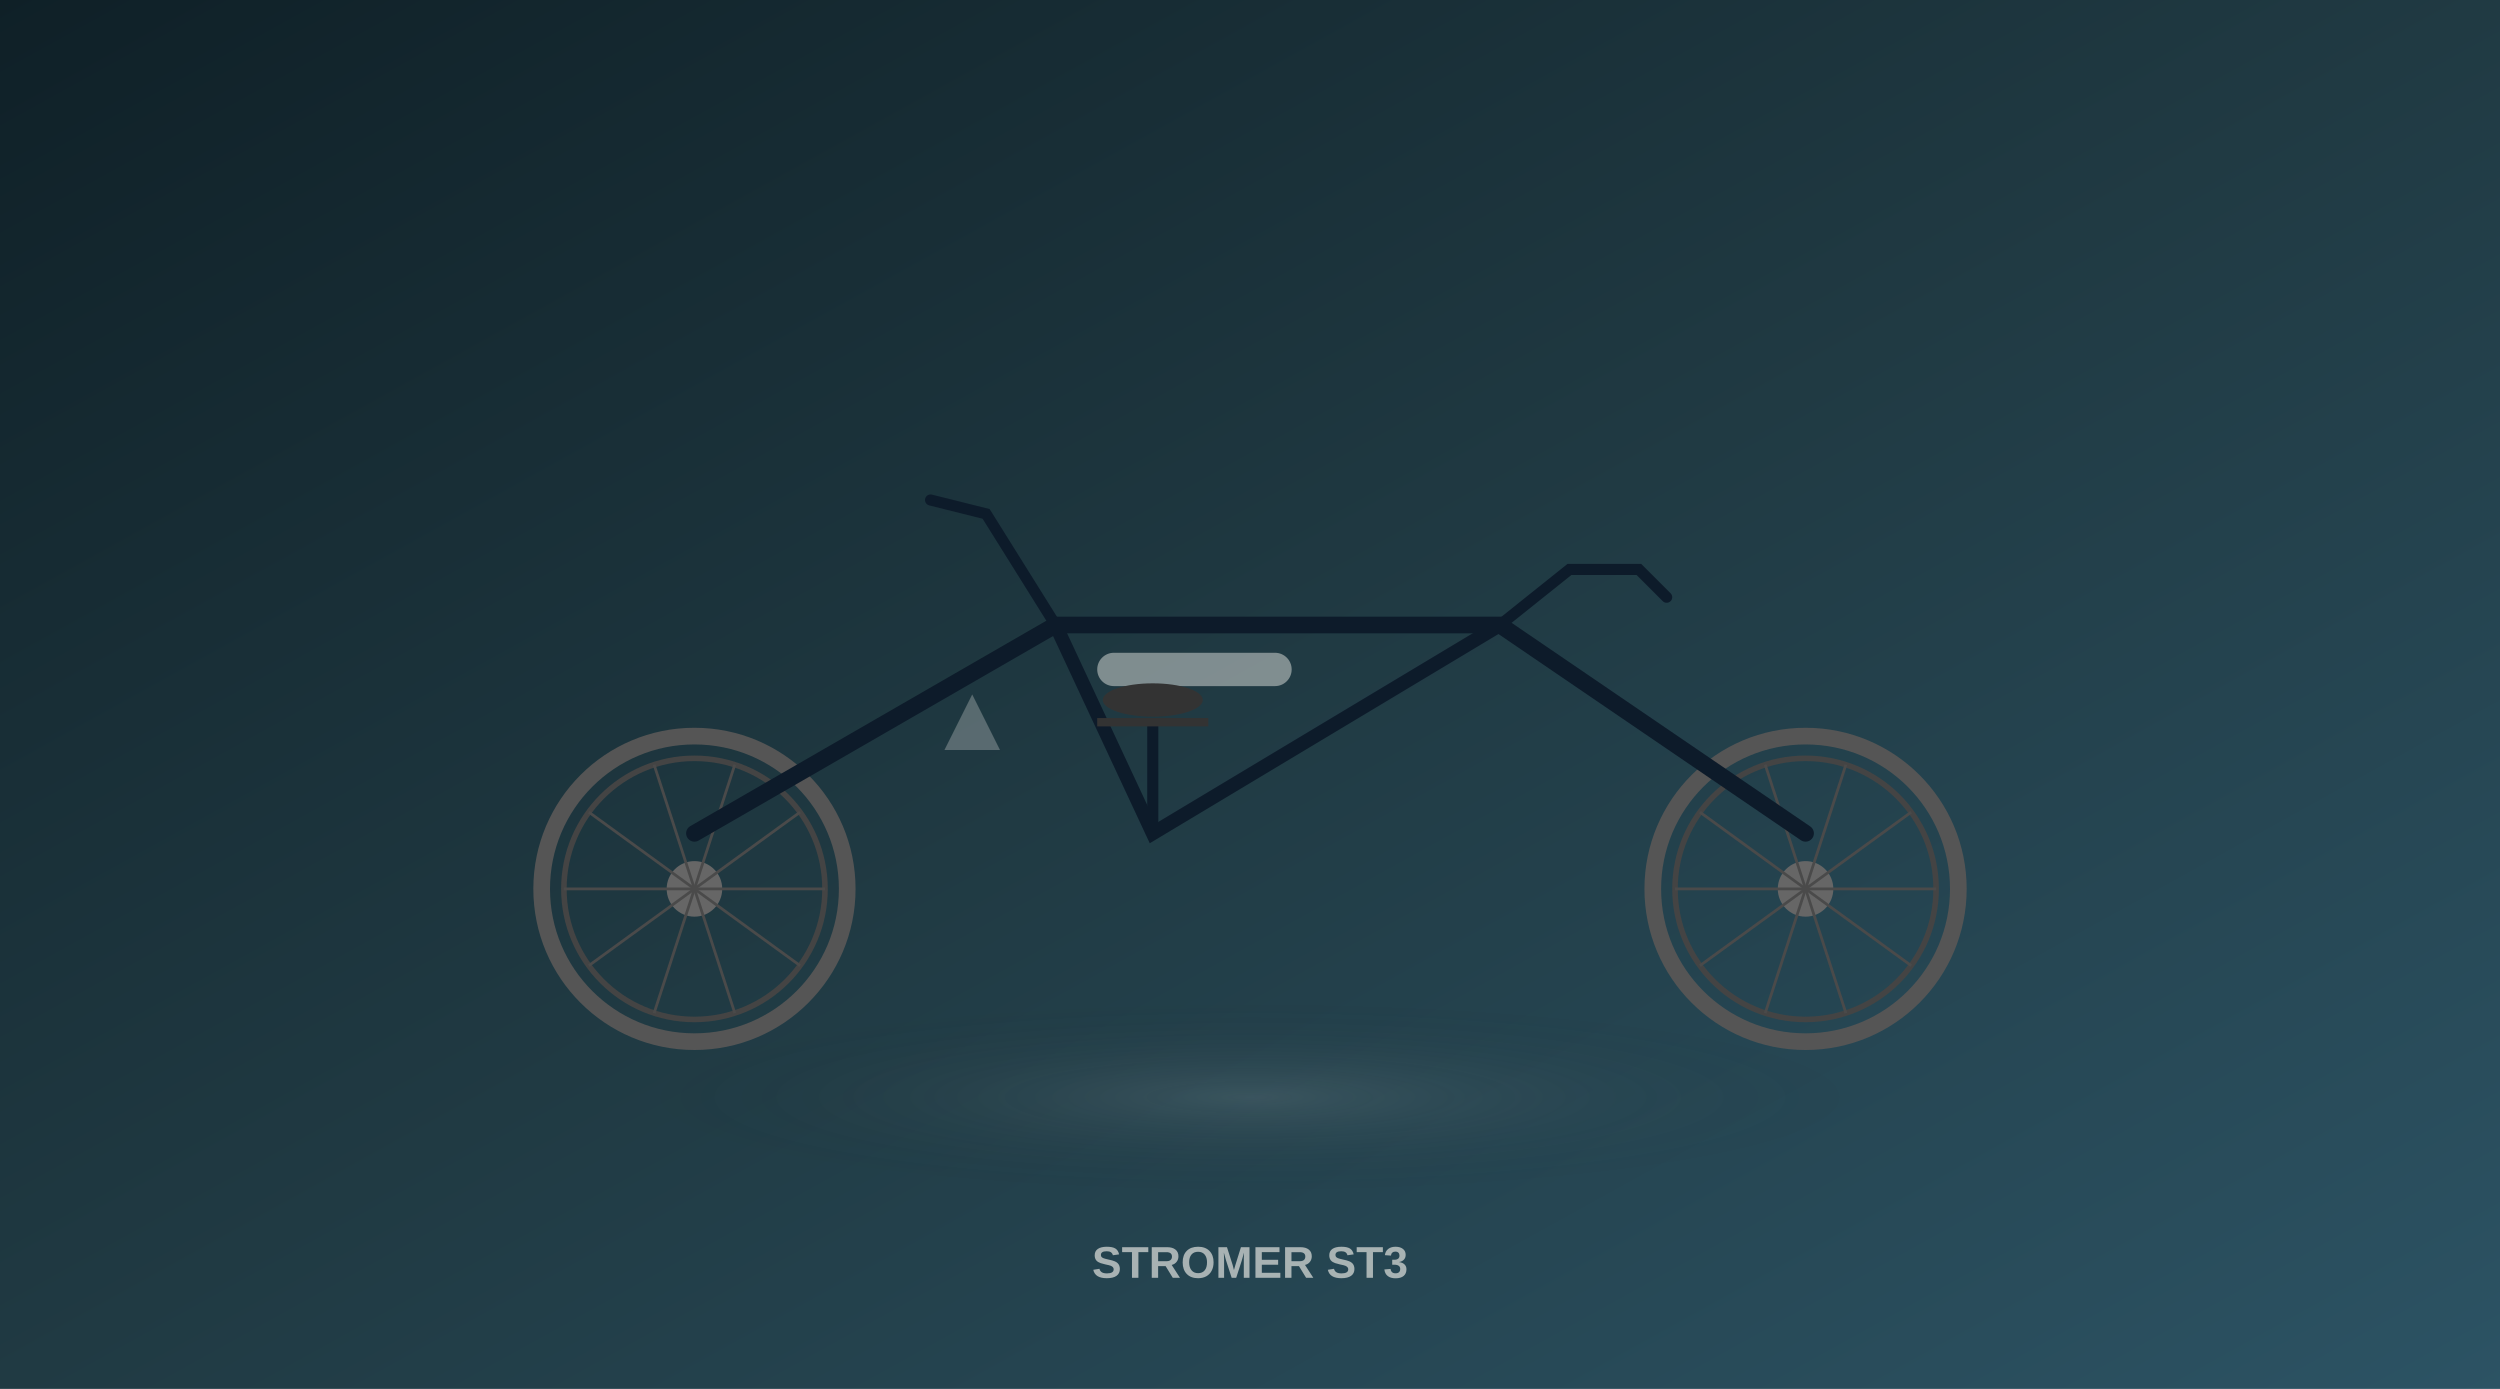
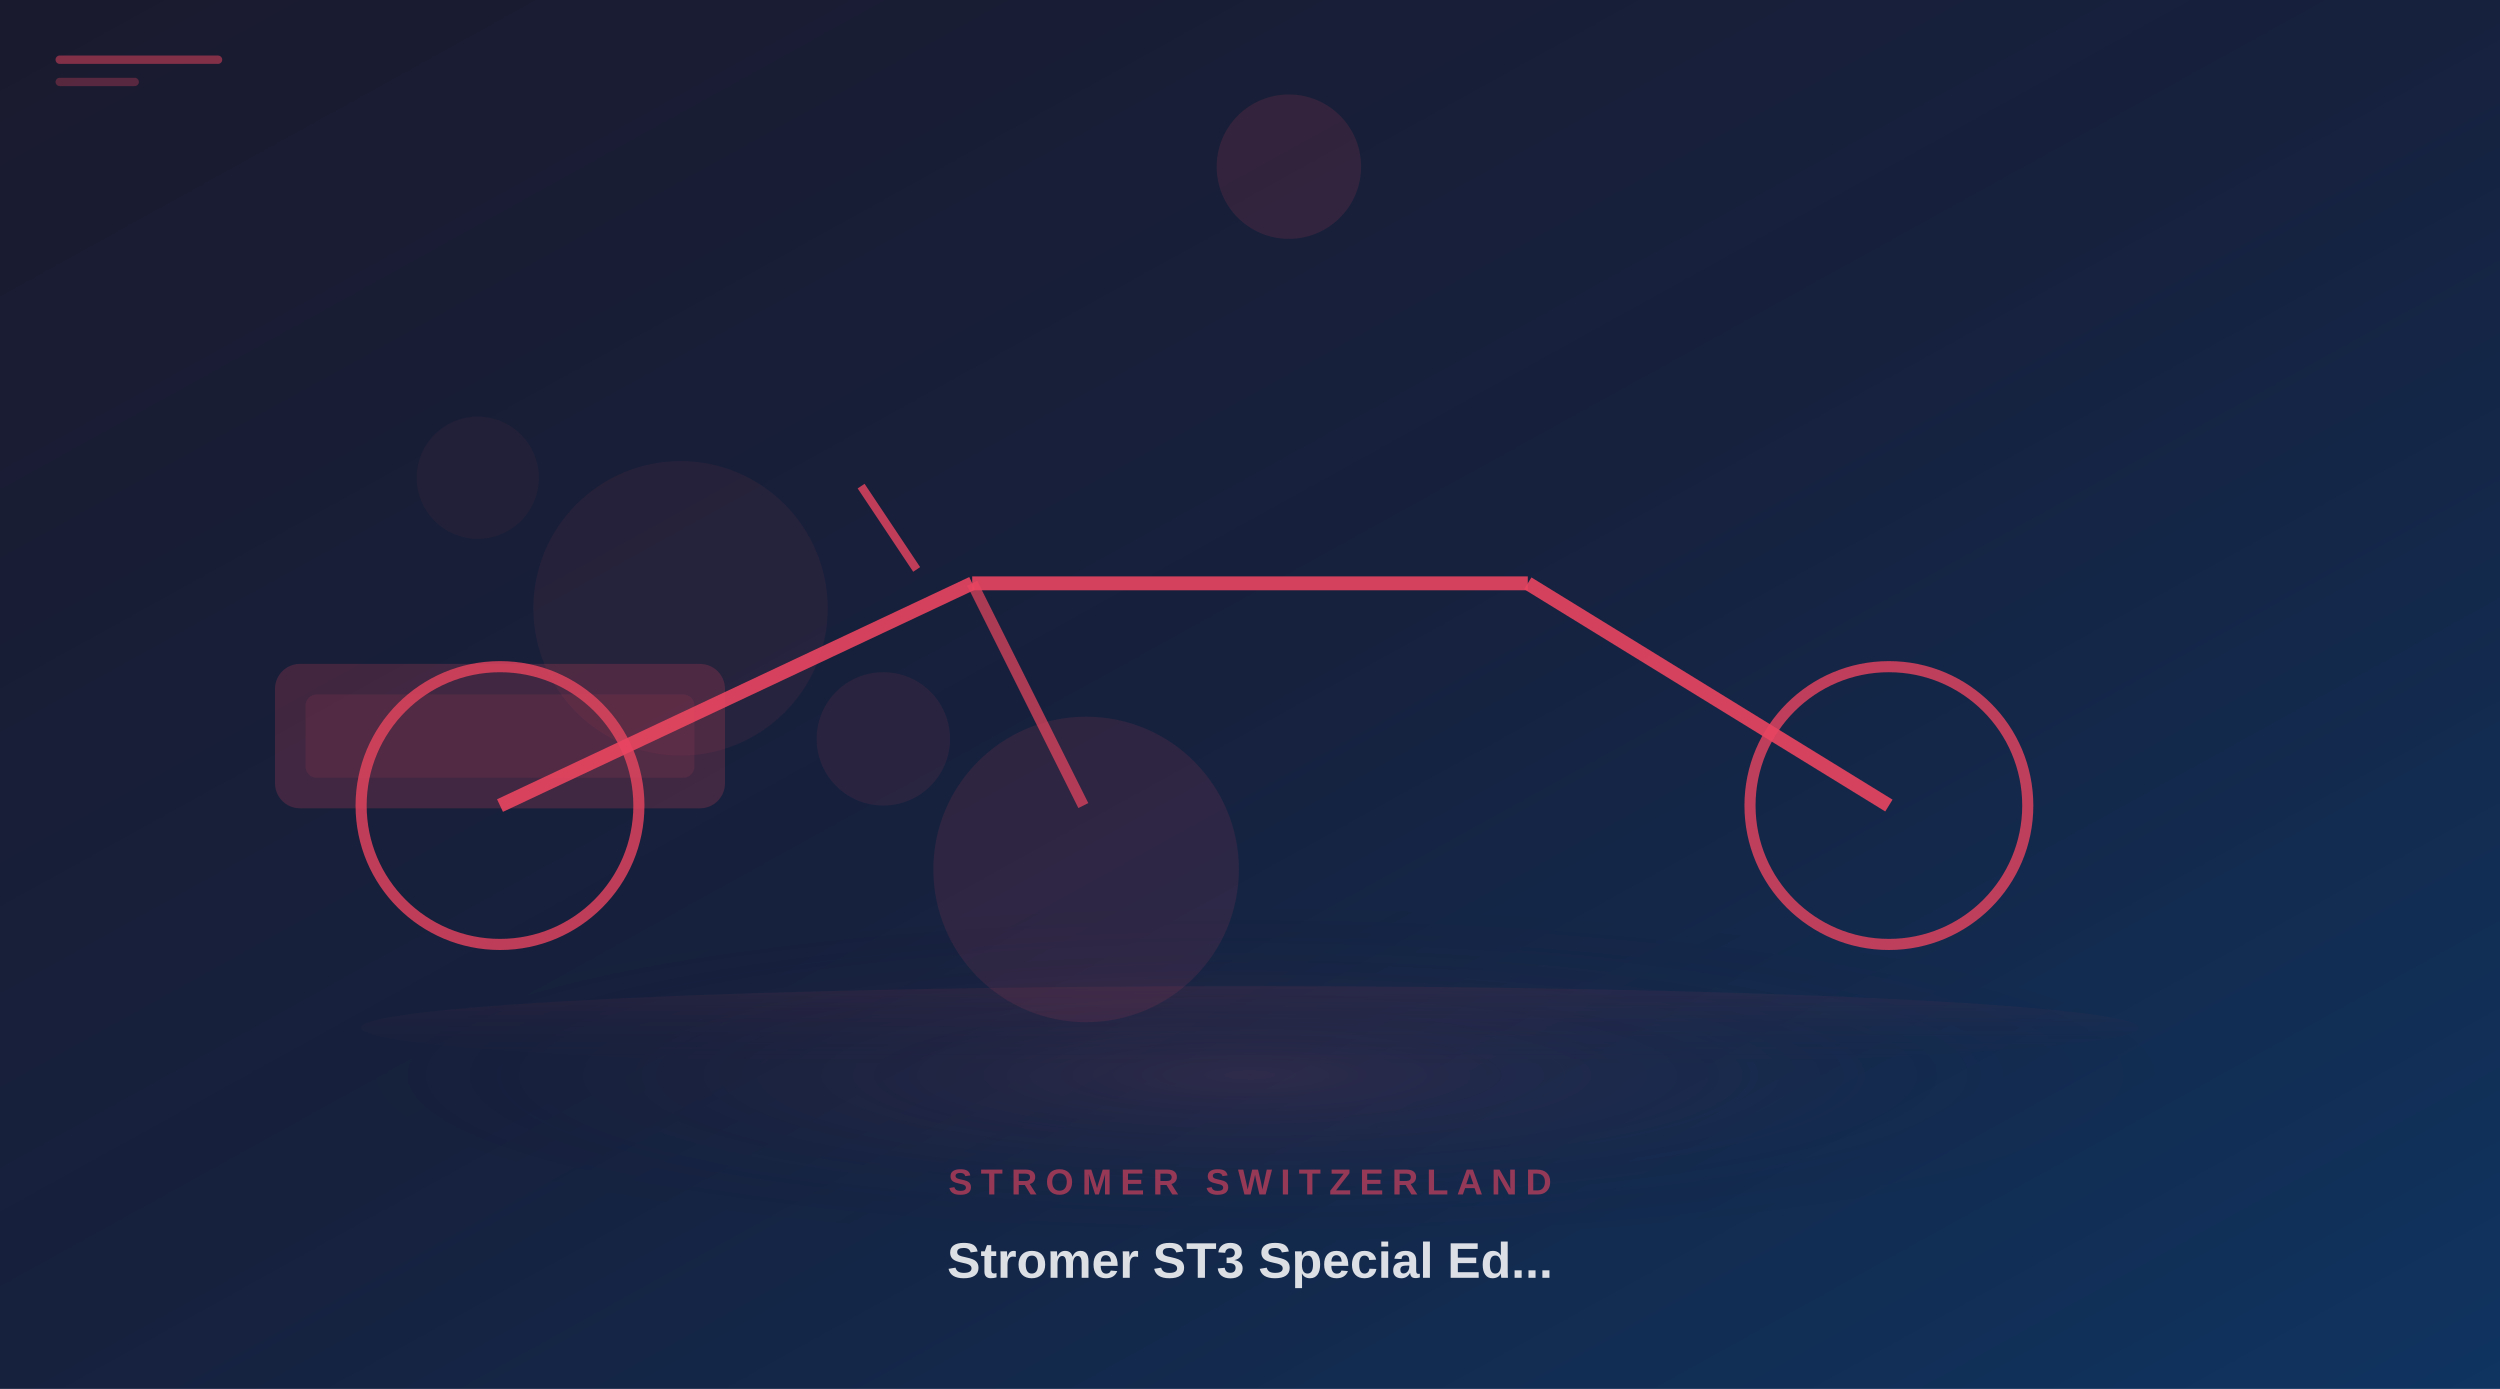
<svg xmlns="http://www.w3.org/2000/svg" viewBox="0 0 900 500">
  <defs>
-     <linearGradient id="bg" x1="0%" y1="0%" x2="100%" y2="100%">
-       <stop offset="0%" style="stop-color:#0f2027;stop-opacity:1" />
-       <stop offset="50%" style="stop-color:#203a43;stop-opacity:1" />
-       <stop offset="100%" style="stop-color:#2c5364;stop-opacity:1" />
+     <linearGradient id="bg106" x1="0%" y1="0%" x2="100%" y2="100%">
+       <stop offset="0%" style="stop-color:#1a1a2e" />
+       <stop offset="50%" style="stop-color:#16213e" />
+       <stop offset="100%" style="stop-color:#0f3460" />
    </linearGradient>
-     <radialGradient id="glow" cx="50%" cy="65%" r="35%">
-       <stop offset="0%" style="stop-color:#e0e1dd;stop-opacity:0.12" />
+     <radialGradient id="glow106" cx="50%" cy="55%" r="45%">
+       <stop offset="0%" style="stop-color:#e94560;stop-opacity:0.12" />
      <stop offset="100%" style="stop-color:transparent;stop-opacity:0" />
    </radialGradient>
+     <linearGradient id="floor106" x1="0%" y1="0%" x2="0%" y2="100%">
+       <stop offset="0%" style="stop-color:#e94560;stop-opacity:0.08" />
+       <stop offset="100%" style="stop-color:#1a1a2e;stop-opacity:0" />
+     </linearGradient>
  </defs>
-   <rect width="900" height="500" fill="url(#bg)" />
-   <ellipse cx="450" cy="380" rx="320" ry="50" fill="url(#glow)" />
-   <circle cx="250" cy="320" r="55" fill="none" stroke="#555" stroke-width="6" />
-   <circle cx="250" cy="320" r="47" fill="none" stroke="#444" stroke-width="2" />
-   <circle cx="250" cy="320" r="10" fill="#666" />
-   <circle cx="650" cy="320" r="55" fill="none" stroke="#555" stroke-width="6" />
-   <circle cx="650" cy="320" r="47" fill="none" stroke="#444" stroke-width="2" />
-   <circle cx="650" cy="320" r="10" fill="#666" />
-   <line x1="297" y1="320" x2="203" y2="320" stroke="#4a4a4a" stroke-width="1" />
-   <line x1="288.024" y1="347.626" x2="211.976" y2="292.374" stroke="#4a4a4a" stroke-width="1" />
-   <line x1="264.524" y1="364.7" x2="235.476" y2="275.3" stroke="#4a4a4a" stroke-width="1" />
-   <line x1="235.476" y1="364.7" x2="264.524" y2="275.3" stroke="#4a4a4a" stroke-width="1" />
-   <line x1="211.976" y1="347.626" x2="288.024" y2="292.374" stroke="#4a4a4a" stroke-width="1" />
-   <line x1="697" y1="320" x2="603" y2="320" stroke="#4a4a4a" stroke-width="1" />
-   <line x1="688.024" y1="347.626" x2="611.976" y2="292.374" stroke="#4a4a4a" stroke-width="1" />
-   <line x1="664.524" y1="364.7" x2="635.476" y2="275.3" stroke="#4a4a4a" stroke-width="1" />
-   <line x1="635.476" y1="364.7" x2="664.524" y2="275.3" stroke="#4a4a4a" stroke-width="1" />
-   <line x1="611.976" y1="347.626" x2="688.024" y2="292.374" stroke="#4a4a4a" stroke-width="1" />
-   <path d="M250,300 L380,225 L540,225 L650,300" fill="none" stroke="#0d1b2a" stroke-width="6" stroke-linecap="round" />
-   <path d="M380,225 L415,300 L540,225" fill="none" stroke="#0d1b2a" stroke-width="5" stroke-linecap="round" />
-   <path d="M380,225 L355,185 L335,180" fill="none" stroke="#0d1b2a" stroke-width="4" stroke-linecap="round" />
-   <path d="M540,225 L565,205 L590,205 L600,215" fill="none" stroke="#0d1b2a" stroke-width="4" stroke-linecap="round" />
-   <line x1="415" y1="300" x2="415" y2="260" stroke="#0d1b2a" stroke-width="4" />
-   <path d="M395,260 L435,260" fill="none" stroke="#333" stroke-width="3" />
-   <rect x="395" y="235" width="70" height="12" rx="6" fill="#e0e1dd" opacity="0.5" />
-   <path d="M350,250 L340,270 L360,270 Z" fill="#e0e1dd" opacity="0.3" />
-   <ellipse cx="415" cy="252" rx="18" ry="6" fill="#333" />
-   <text x="450" y="460" text-anchor="middle" fill="#e0e1dd" font-family="Arial,sans-serif" font-size="16" font-weight="bold" opacity="0.7">STROMER ST3</text>
+   <rect width="900" height="500" fill="url(#bg106)" />
+   <ellipse cx="450" cy="380" rx="380" ry="70" fill="url(#glow106)" />
+   <ellipse cx="450" cy="370" rx="320" ry="15" fill="url(#floor106)" />
+   <circle cx="172" cy="172" r="22" fill="#e94560" opacity="0.05" />
+   <circle cx="245" cy="219" r="53" fill="#e94560" opacity="0.07" />
+   <circle cx="318" cy="266" r="24" fill="#e94560" opacity="0.09" />
+   <circle cx="391" cy="313" r="55" fill="#e94560" opacity="0.11" />
+   <circle cx="464" cy="60" r="26" fill="#e94560" opacity="0.13" />
+   <circle cx="180" cy="290" r="50" fill="none" stroke="#e94560" stroke-width="4" opacity="0.8" />
+   <circle cx="680" cy="290" r="50" fill="none" stroke="#e94560" stroke-width="4" opacity="0.8" />
+   <line x1="180" y1="290" x2="350" y2="210" stroke="#e94560" stroke-width="5" opacity="0.9" />
+   <line x1="350" y1="210" x2="550" y2="210" stroke="#e94560" stroke-width="5" opacity="0.9" />
+   <line x1="550" y1="210" x2="680" y2="290" stroke="#e94560" stroke-width="5" opacity="0.9" />
+   <rect x="100" y="240" width="160" height="50" rx="8" fill="#e94560" opacity="0.2" stroke="#e94560" stroke-width="2" />
+   <rect x="110" y="250" width="140" height="30" rx="4" fill="#e94560" opacity="0.1" />
+   <path d="M350,210 L390,290" stroke="#e94560" stroke-width="4" opacity="0.7" />
+   <path d="M330,205 L310,175" fill="none" stroke="#e94560" stroke-width="3" opacity="0.8" />
+   <text x="450" y="430" text-anchor="middle" fill="#e94560" font-family="Arial,sans-serif" font-size="13" font-weight="bold" opacity="0.6" letter-spacing="3">STROMER SWITZERLAND</text>
+   <text x="450" y="460" text-anchor="middle" fill="#fff" font-family="Arial,sans-serif" font-size="18" font-weight="bold" opacity="0.85">Stromer ST3 Special Ed...</text>
+   <rect x="20" y="20" width="60" height="3" rx="1.5" fill="#e94560" opacity="0.5" />
+   <rect x="20" y="28" width="30" height="3" rx="1.5" fill="#e94560" opacity="0.3" />
</svg>
